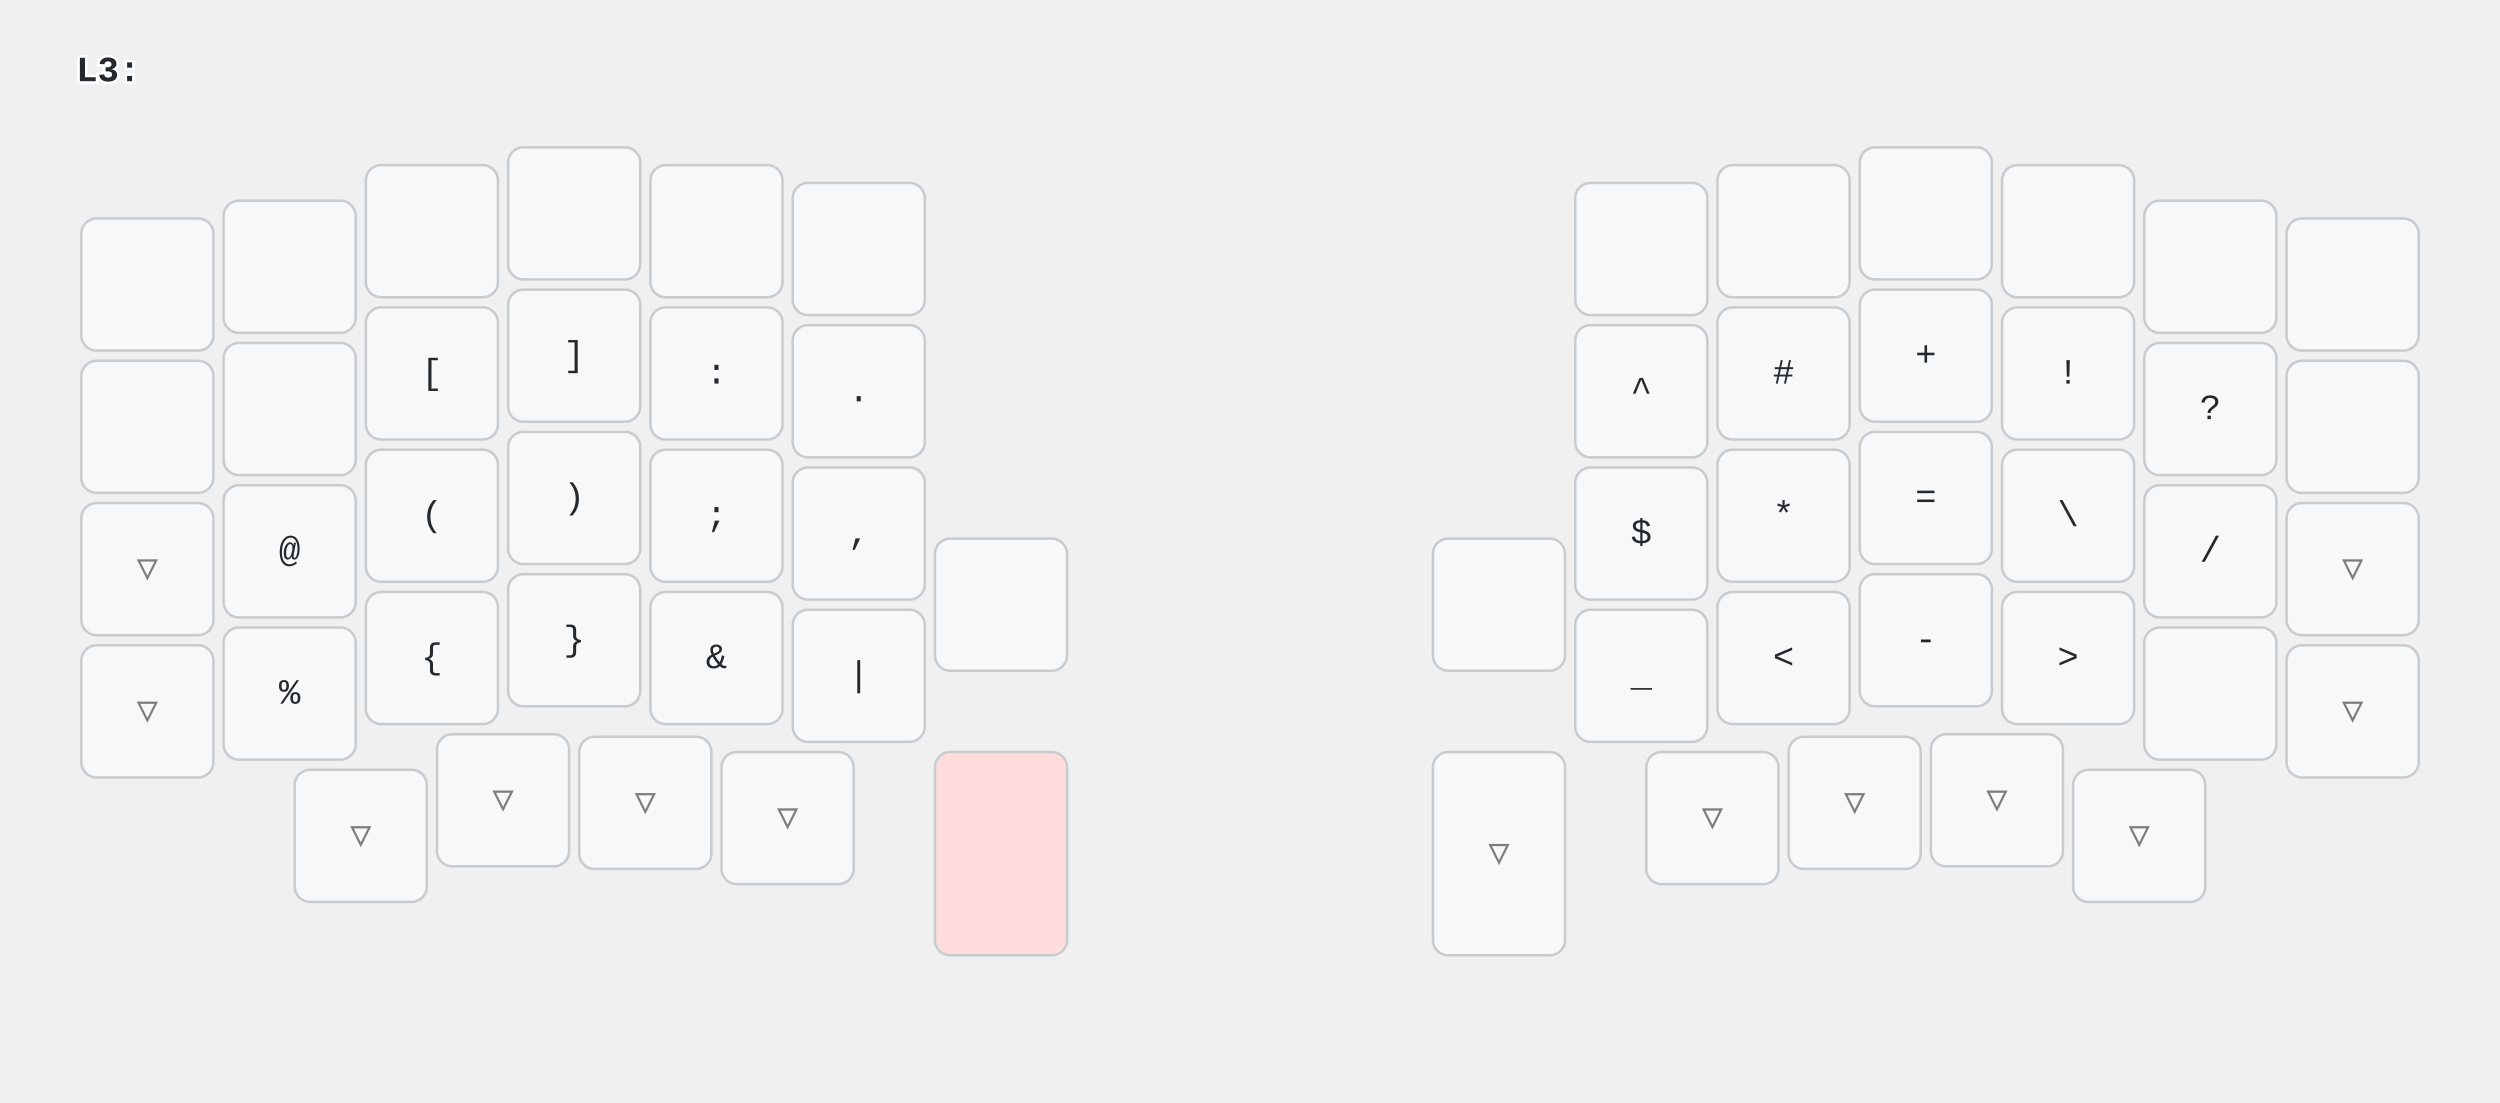
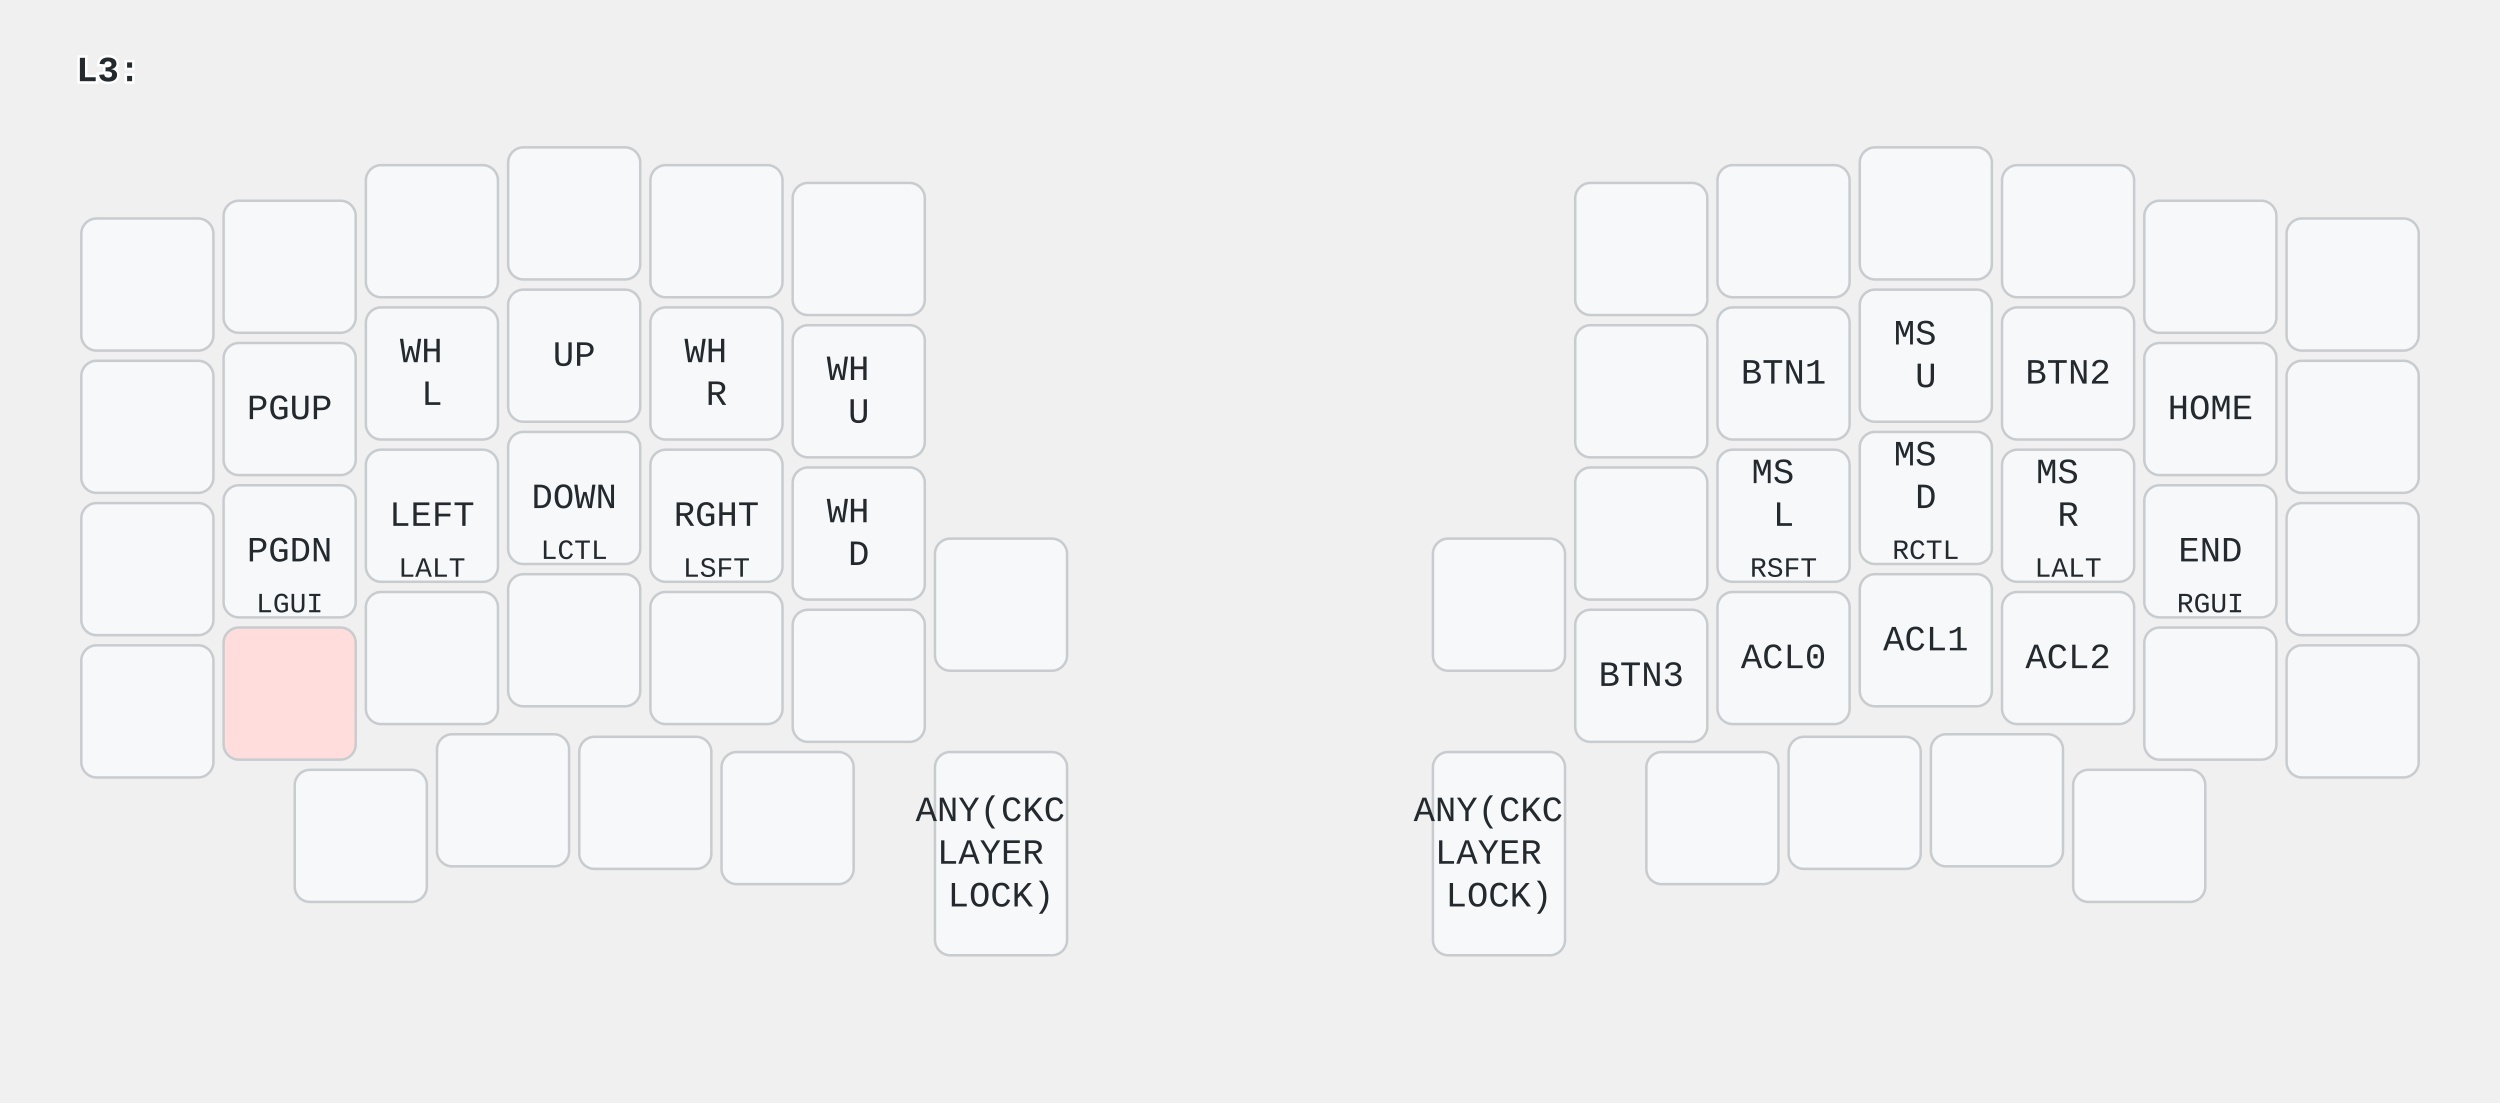
<svg xmlns="http://www.w3.org/2000/svg" width="984" height="434" viewBox="0 0 984 434" class="keymap">
  <style>/* inherit to force styles through use tags */
svg path {
    fill: inherit;
}

/* font and background color specifications */
svg.keymap {
    font-family: SFMono-Regular,Consolas,Liberation Mono,Menlo,monospace;
    font-size: 14px;
    font-kerning: normal;
    text-rendering: optimizeLegibility;
    fill: #24292e;
}

/* default key styling */
rect.key {
    fill: #f6f8fa;
    stroke: #c9cccf;
    stroke-width: 1;
}

/* default key side styling, only used is draw_key_sides is set */
rect.side {
    filter: brightness(90%);
}

/* color accent for combo boxes */
rect.combo, rect.combo-separate {
    fill: #cdf;
}

/* color accent for held keys */
rect.held, rect.combo.held {
    fill: #fdd;
}

/* color accent for ghost (optional) keys */
rect.ghost, rect.combo.ghost {
    stroke-dasharray: 4, 4;
    stroke-width: 2;
}

text {
    text-anchor: middle;
    dominant-baseline: middle;
}

/* styling for layer labels */
text.label {
    font-weight: bold;
    text-anchor: start;
    stroke: white;
    stroke-width: 2;
    paint-order: stroke;
}

/* styling for combo tap, and key hold/shifted label text */
text.combo, text.hold, text.shifted {
    font-size: 11px;
}

text.hold {
    text-anchor: middle;
    dominant-baseline: auto;
}

text.shifted {
    text-anchor: middle;
    dominant-baseline: hanging;
}

/* styling for hold/shifted label text in combo box */
text.combo.hold, text.combo.shifted {
    font-size: 8px;
}

/* lighter symbol for transparent keys */
text.trans {
    fill: #7b7e81;
}

/* styling for combo dendrons */
path.combo {
    stroke-width: 1;
    stroke: gray;
    fill: none;
}

/* Start Tabler Icons Cleanup */
/* cannot use height/width with glyphs */
.icon-tabler &gt; path {
    fill: inherit;
    stroke: inherit;
    stroke-width: 2;
}
/* hide tabler's default box */
.icon-tabler &gt; path[stroke="none"][fill="none"] {
    visibility: hidden;
}
/* End Tabler Icons Cleanup */
</style>
  <g transform="translate(30, 0)" class="layer-L3">
    <text x="0" y="28" class="label">L3:</text>
    <g transform="translate(0, 56)">
      <g transform="translate(28, 56)" class="key keypos-0">
        <rect rx="6" ry="6" x="-26" y="-26" width="52" height="52" class="key" />
      </g>
      <g transform="translate(84, 49)" class="key keypos-1">
        <rect rx="6" ry="6" x="-26" y="-26" width="52" height="52" class="key" />
      </g>
      <g transform="translate(140, 35)" class="key keypos-2">
        <rect rx="6" ry="6" x="-26" y="-26" width="52" height="52" class="key" />
      </g>
      <g transform="translate(196, 28)" class="key keypos-3">
        <rect rx="6" ry="6" x="-26" y="-26" width="52" height="52" class="key" />
      </g>
      <g transform="translate(252, 35)" class="key keypos-4">
        <rect rx="6" ry="6" x="-26" y="-26" width="52" height="52" class="key" />
      </g>
      <g transform="translate(308, 42)" class="key keypos-5">
        <rect rx="6" ry="6" x="-26" y="-26" width="52" height="52" class="key" />
      </g>
      <g transform="translate(616, 42)" class="key keypos-6">
        <rect rx="6" ry="6" x="-26" y="-26" width="52" height="52" class="key" />
      </g>
      <g transform="translate(672, 35)" class="key keypos-7">
        <rect rx="6" ry="6" x="-26" y="-26" width="52" height="52" class="key" />
      </g>
      <g transform="translate(728, 28)" class="key keypos-8">
        <rect rx="6" ry="6" x="-26" y="-26" width="52" height="52" class="key" />
      </g>
      <g transform="translate(784, 35)" class="key keypos-9">
        <rect rx="6" ry="6" x="-26" y="-26" width="52" height="52" class="key" />
      </g>
      <g transform="translate(840, 49)" class="key keypos-10">
        <rect rx="6" ry="6" x="-26" y="-26" width="52" height="52" class="key" />
      </g>
      <g transform="translate(896, 56)" class="key keypos-11">
        <rect rx="6" ry="6" x="-26" y="-26" width="52" height="52" class="key" />
      </g>
      <g transform="translate(28, 112)" class="key keypos-12">
        <rect rx="6" ry="6" x="-26" y="-26" width="52" height="52" class="key" />
      </g>
      <g transform="translate(84, 105)" class="key keypos-13">
        <rect rx="6" ry="6" x="-26" y="-26" width="52" height="52" class="key" />
+         <text x="0" y="0" class="key tap">PGUP</text>
      </g>
      <g transform="translate(140, 91)" class="key keypos-14">
        <rect rx="6" ry="6" x="-26" y="-26" width="52" height="52" class="key" />
-         <text x="0" y="0" class="key tap">[</text>
+         <text x="0" y="0" class="key tap">
+           <tspan x="0" dy="-0.6em">WH</tspan>
+           <tspan x="0" dy="1.2em">L</tspan>
+         </text>
      </g>
      <g transform="translate(196, 84)" class="key keypos-15">
        <rect rx="6" ry="6" x="-26" y="-26" width="52" height="52" class="key" />
-         <text x="0" y="0" class="key tap">]</text>
+         <text x="0" y="0" class="key tap">UP</text>
      </g>
      <g transform="translate(252, 91)" class="key keypos-16">
        <rect rx="6" ry="6" x="-26" y="-26" width="52" height="52" class="key" />
-         <text x="0" y="0" class="key tap">:</text>
+         <text x="0" y="0" class="key tap">
+           <tspan x="0" dy="-0.6em">WH</tspan>
+           <tspan x="0" dy="1.2em">R</tspan>
+         </text>
      </g>
      <g transform="translate(308, 98)" class="key keypos-17">
        <rect rx="6" ry="6" x="-26" y="-26" width="52" height="52" class="key" />
-         <text x="0" y="0" class="key tap">.</text>
+         <text x="0" y="0" class="key tap">
+           <tspan x="0" dy="-0.6em">WH</tspan>
+           <tspan x="0" dy="1.2em">U</tspan>
+         </text>
      </g>
      <g transform="translate(616, 98)" class="key keypos-18">
        <rect rx="6" ry="6" x="-26" y="-26" width="52" height="52" class="key" />
-         <text x="0" y="0" class="key tap">^</text>
      </g>
      <g transform="translate(672, 91)" class="key keypos-19">
        <rect rx="6" ry="6" x="-26" y="-26" width="52" height="52" class="key" />
-         <text x="0" y="0" class="key tap">#</text>
+         <text x="0" y="0" class="key tap">BTN1</text>
      </g>
      <g transform="translate(728, 84)" class="key keypos-20">
        <rect rx="6" ry="6" x="-26" y="-26" width="52" height="52" class="key" />
-         <text x="0" y="0" class="key tap">+</text>
+         <text x="0" y="0" class="key tap">
+           <tspan x="0" dy="-0.6em">MS</tspan>
+           <tspan x="0" dy="1.2em">U</tspan>
+         </text>
      </g>
      <g transform="translate(784, 91)" class="key keypos-21">
        <rect rx="6" ry="6" x="-26" y="-26" width="52" height="52" class="key" />
-         <text x="0" y="0" class="key tap">!</text>
+         <text x="0" y="0" class="key tap">BTN2</text>
      </g>
      <g transform="translate(840, 105)" class="key keypos-22">
        <rect rx="6" ry="6" x="-26" y="-26" width="52" height="52" class="key" />
-         <text x="0" y="0" class="key tap">?</text>
+         <text x="0" y="0" class="key tap">HOME</text>
      </g>
      <g transform="translate(896, 112)" class="key keypos-23">
        <rect rx="6" ry="6" x="-26" y="-26" width="52" height="52" class="key" />
      </g>
-       <g transform="translate(28, 168)" class="key trans keypos-24">
-         <rect rx="6" ry="6" x="-26" y="-26" width="52" height="52" class="key trans" />
-         <text x="0" y="0" class="key trans tap">▽</text>
+       <g transform="translate(28, 168)" class="key keypos-24">
+         <rect rx="6" ry="6" x="-26" y="-26" width="52" height="52" class="key" />
      </g>
      <g transform="translate(84, 161)" class="key keypos-25">
        <rect rx="6" ry="6" x="-26" y="-26" width="52" height="52" class="key" />
-         <text x="0" y="0" class="key tap">@</text>
+         <text x="0" y="0" class="key tap">PGDN</text>
+         <text x="0" y="24" class="key hold">LGUI</text>
      </g>
      <g transform="translate(140, 147)" class="key keypos-26">
        <rect rx="6" ry="6" x="-26" y="-26" width="52" height="52" class="key" />
-         <text x="0" y="0" class="key tap">(</text>
+         <text x="0" y="0" class="key tap">LEFT</text>
+         <text x="0" y="24" class="key hold">LALT</text>
      </g>
      <g transform="translate(196, 140)" class="key keypos-27">
        <rect rx="6" ry="6" x="-26" y="-26" width="52" height="52" class="key" />
-         <text x="0" y="0" class="key tap">)</text>
+         <text x="0" y="0" class="key tap">DOWN</text>
+         <text x="0" y="24" class="key hold">LCTL</text>
      </g>
      <g transform="translate(252, 147)" class="key keypos-28">
        <rect rx="6" ry="6" x="-26" y="-26" width="52" height="52" class="key" />
-         <text x="0" y="0" class="key tap">;</text>
+         <text x="0" y="0" class="key tap">RGHT</text>
+         <text x="0" y="24" class="key hold">LSFT</text>
      </g>
      <g transform="translate(308, 154)" class="key keypos-29">
        <rect rx="6" ry="6" x="-26" y="-26" width="52" height="52" class="key" />
-         <text x="0" y="0" class="key tap">,</text>
+         <text x="0" y="0" class="key tap">
+           <tspan x="0" dy="-0.6em">WH</tspan>
+           <tspan x="0" dy="1.2em">D</tspan>
+         </text>
      </g>
      <g transform="translate(616, 154)" class="key keypos-30">
        <rect rx="6" ry="6" x="-26" y="-26" width="52" height="52" class="key" />
-         <text x="0" y="0" class="key tap">$</text>
      </g>
      <g transform="translate(672, 147)" class="key keypos-31">
        <rect rx="6" ry="6" x="-26" y="-26" width="52" height="52" class="key" />
-         <text x="0" y="0" class="key tap">*</text>
+         <text x="0" y="0" class="key tap">
+           <tspan x="0" dy="-1.2em">MS</tspan>
+           <tspan x="0" dy="1.2em">L</tspan>
+         </text>
+         <text x="0" y="24" class="key hold">RSFT</text>
      </g>
      <g transform="translate(728, 140)" class="key keypos-32">
        <rect rx="6" ry="6" x="-26" y="-26" width="52" height="52" class="key" />
-         <text x="0" y="0" class="key tap">=</text>
+         <text x="0" y="0" class="key tap">
+           <tspan x="0" dy="-1.2em">MS</tspan>
+           <tspan x="0" dy="1.2em">D</tspan>
+         </text>
+         <text x="0" y="24" class="key hold">RCTL</text>
      </g>
      <g transform="translate(784, 147)" class="key keypos-33">
        <rect rx="6" ry="6" x="-26" y="-26" width="52" height="52" class="key" />
-         <text x="0" y="0" class="key tap">\</text>
+         <text x="0" y="0" class="key tap">
+           <tspan x="0" dy="-1.2em">MS</tspan>
+           <tspan x="0" dy="1.2em">R</tspan>
+         </text>
+         <text x="0" y="24" class="key hold">LALT</text>
      </g>
      <g transform="translate(840, 161)" class="key keypos-34">
        <rect rx="6" ry="6" x="-26" y="-26" width="52" height="52" class="key" />
-         <text x="0" y="0" class="key tap">/</text>
-       </g>
-       <g transform="translate(896, 168)" class="key trans keypos-35">
-         <rect rx="6" ry="6" x="-26" y="-26" width="52" height="52" class="key trans" />
-         <text x="0" y="0" class="key trans tap">▽</text>
-       </g>
-       <g transform="translate(28, 224)" class="key trans keypos-36">
-         <rect rx="6" ry="6" x="-26" y="-26" width="52" height="52" class="key trans" />
-         <text x="0" y="0" class="key trans tap">▽</text>
-       </g>
-       <g transform="translate(84, 217)" class="key keypos-37">
-         <rect rx="6" ry="6" x="-26" y="-26" width="52" height="52" class="key" />
-         <text x="0" y="0" class="key tap">%</text>
+         <text x="0" y="0" class="key tap">END</text>
+         <text x="0" y="24" class="key hold">RGUI</text>
+       </g>
+       <g transform="translate(896, 168)" class="key keypos-35">
+         <rect rx="6" ry="6" x="-26" y="-26" width="52" height="52" class="key" />
+       </g>
+       <g transform="translate(28, 224)" class="key keypos-36">
+         <rect rx="6" ry="6" x="-26" y="-26" width="52" height="52" class="key" />
+       </g>
+       <g transform="translate(84, 217)" class="key held keypos-37">
+         <rect rx="6" ry="6" x="-26" y="-26" width="52" height="52" class="key held" />
      </g>
      <g transform="translate(140, 203)" class="key keypos-38">
        <rect rx="6" ry="6" x="-26" y="-26" width="52" height="52" class="key" />
-         <text x="0" y="0" class="key tap">{</text>
      </g>
      <g transform="translate(196, 196)" class="key keypos-39">
        <rect rx="6" ry="6" x="-26" y="-26" width="52" height="52" class="key" />
-         <text x="0" y="0" class="key tap">}</text>
      </g>
      <g transform="translate(252, 203)" class="key keypos-40">
        <rect rx="6" ry="6" x="-26" y="-26" width="52" height="52" class="key" />
-         <text x="0" y="0" class="key tap">&amp;</text>
      </g>
      <g transform="translate(308, 210)" class="key keypos-41">
        <rect rx="6" ry="6" x="-26" y="-26" width="52" height="52" class="key" />
-         <text x="0" y="0" class="key tap">|</text>
      </g>
      <g transform="translate(364, 182)" class="key keypos-42">
        <rect rx="6" ry="6" x="-26" y="-26" width="52" height="52" class="key" />
      </g>
      <g transform="translate(560, 182)" class="key keypos-43">
        <rect rx="6" ry="6" x="-26" y="-26" width="52" height="52" class="key" />
      </g>
      <g transform="translate(616, 210)" class="key keypos-44">
        <rect rx="6" ry="6" x="-26" y="-26" width="52" height="52" class="key" />
-         <text x="0" y="0" class="key tap">_</text>
+         <text x="0" y="0" class="key tap">BTN3</text>
      </g>
      <g transform="translate(672, 203)" class="key keypos-45">
        <rect rx="6" ry="6" x="-26" y="-26" width="52" height="52" class="key" />
-         <text x="0" y="0" class="key tap">&lt;</text>
+         <text x="0" y="0" class="key tap">ACL0</text>
      </g>
      <g transform="translate(728, 196)" class="key keypos-46">
        <rect rx="6" ry="6" x="-26" y="-26" width="52" height="52" class="key" />
-         <text x="0" y="0" class="key tap">-</text>
+         <text x="0" y="0" class="key tap">ACL1</text>
      </g>
      <g transform="translate(784, 203)" class="key keypos-47">
        <rect rx="6" ry="6" x="-26" y="-26" width="52" height="52" class="key" />
-         <text x="0" y="0" class="key tap">&gt;</text>
+         <text x="0" y="0" class="key tap">ACL2</text>
      </g>
      <g transform="translate(840, 217)" class="key keypos-48">
        <rect rx="6" ry="6" x="-26" y="-26" width="52" height="52" class="key" />
      </g>
-       <g transform="translate(896, 224)" class="key trans keypos-49">
-         <rect rx="6" ry="6" x="-26" y="-26" width="52" height="52" class="key trans" />
-         <text x="0" y="0" class="key trans tap">▽</text>
-       </g>
-       <g transform="translate(112, 273)" class="key trans keypos-50">
-         <rect rx="6" ry="6" x="-26" y="-26" width="52" height="52" class="key trans" />
-         <text x="0" y="0" class="key trans tap">▽</text>
-       </g>
-       <g transform="translate(168, 259)" class="key trans keypos-51">
-         <rect rx="6" ry="6" x="-26" y="-26" width="52" height="52" class="key trans" />
-         <text x="0" y="0" class="key trans tap">▽</text>
-       </g>
-       <g transform="translate(224, 260)" class="key trans keypos-52">
-         <rect rx="6" ry="6" x="-26" y="-26" width="52" height="52" class="key trans" />
-         <text x="0" y="0" class="key trans tap">▽</text>
-       </g>
-       <g transform="translate(280, 266)" class="key trans keypos-53">
-         <rect rx="6" ry="6" x="-26" y="-26" width="52" height="52" class="key trans" />
-         <text x="0" y="0" class="key trans tap">▽</text>
-       </g>
-       <g transform="translate(364, 280)" class="key held keypos-54">
-         <rect rx="6" ry="6" x="-26" y="-40" width="52" height="80" class="key held" />
-       </g>
-       <g transform="translate(560, 280)" class="key trans keypos-55">
-         <rect rx="6" ry="6" x="-26" y="-40" width="52" height="80" class="key trans" />
-         <text x="0" y="0" class="key trans tap">▽</text>
-       </g>
-       <g transform="translate(644, 266)" class="key trans keypos-56">
-         <rect rx="6" ry="6" x="-26" y="-26" width="52" height="52" class="key trans" />
-         <text x="0" y="0" class="key trans tap">▽</text>
-       </g>
-       <g transform="translate(700, 260)" class="key trans keypos-57">
-         <rect rx="6" ry="6" x="-26" y="-26" width="52" height="52" class="key trans" />
-         <text x="0" y="0" class="key trans tap">▽</text>
-       </g>
-       <g transform="translate(756, 259)" class="key trans keypos-58">
-         <rect rx="6" ry="6" x="-26" y="-26" width="52" height="52" class="key trans" />
-         <text x="0" y="0" class="key trans tap">▽</text>
-       </g>
-       <g transform="translate(812, 273)" class="key trans keypos-59">
-         <rect rx="6" ry="6" x="-26" y="-26" width="52" height="52" class="key trans" />
-         <text x="0" y="0" class="key trans tap">▽</text>
+       <g transform="translate(896, 224)" class="key keypos-49">
+         <rect rx="6" ry="6" x="-26" y="-26" width="52" height="52" class="key" />
+       </g>
+       <g transform="translate(112, 273)" class="key keypos-50">
+         <rect rx="6" ry="6" x="-26" y="-26" width="52" height="52" class="key" />
+       </g>
+       <g transform="translate(168, 259)" class="key keypos-51">
+         <rect rx="6" ry="6" x="-26" y="-26" width="52" height="52" class="key" />
+       </g>
+       <g transform="translate(224, 260)" class="key keypos-52">
+         <rect rx="6" ry="6" x="-26" y="-26" width="52" height="52" class="key" />
+       </g>
+       <g transform="translate(280, 266)" class="key keypos-53">
+         <rect rx="6" ry="6" x="-26" y="-26" width="52" height="52" class="key" />
+       </g>
+       <g transform="translate(364, 280)" class="key keypos-54">
+         <rect rx="6" ry="6" x="-26" y="-40" width="52" height="80" class="key" />
+         <text x="0" y="0" class="key tap">
+           <tspan x="0" dy="-1.2em">ANY(CKC</tspan>
+           <tspan x="0" dy="1.2em">LAYER</tspan>
+           <tspan x="0" dy="1.2em">LOCK)</tspan>
+         </text>
+       </g>
+       <g transform="translate(560, 280)" class="key keypos-55">
+         <rect rx="6" ry="6" x="-26" y="-40" width="52" height="80" class="key" />
+         <text x="0" y="0" class="key tap">
+           <tspan x="0" dy="-1.2em">ANY(CKC</tspan>
+           <tspan x="0" dy="1.2em">LAYER</tspan>
+           <tspan x="0" dy="1.2em">LOCK)</tspan>
+         </text>
+       </g>
+       <g transform="translate(644, 266)" class="key keypos-56">
+         <rect rx="6" ry="6" x="-26" y="-26" width="52" height="52" class="key" />
+       </g>
+       <g transform="translate(700, 260)" class="key keypos-57">
+         <rect rx="6" ry="6" x="-26" y="-26" width="52" height="52" class="key" />
+       </g>
+       <g transform="translate(756, 259)" class="key keypos-58">
+         <rect rx="6" ry="6" x="-26" y="-26" width="52" height="52" class="key" />
+       </g>
+       <g transform="translate(812, 273)" class="key keypos-59">
+         <rect rx="6" ry="6" x="-26" y="-26" width="52" height="52" class="key" />
      </g>
    </g>
  </g>
</svg>
